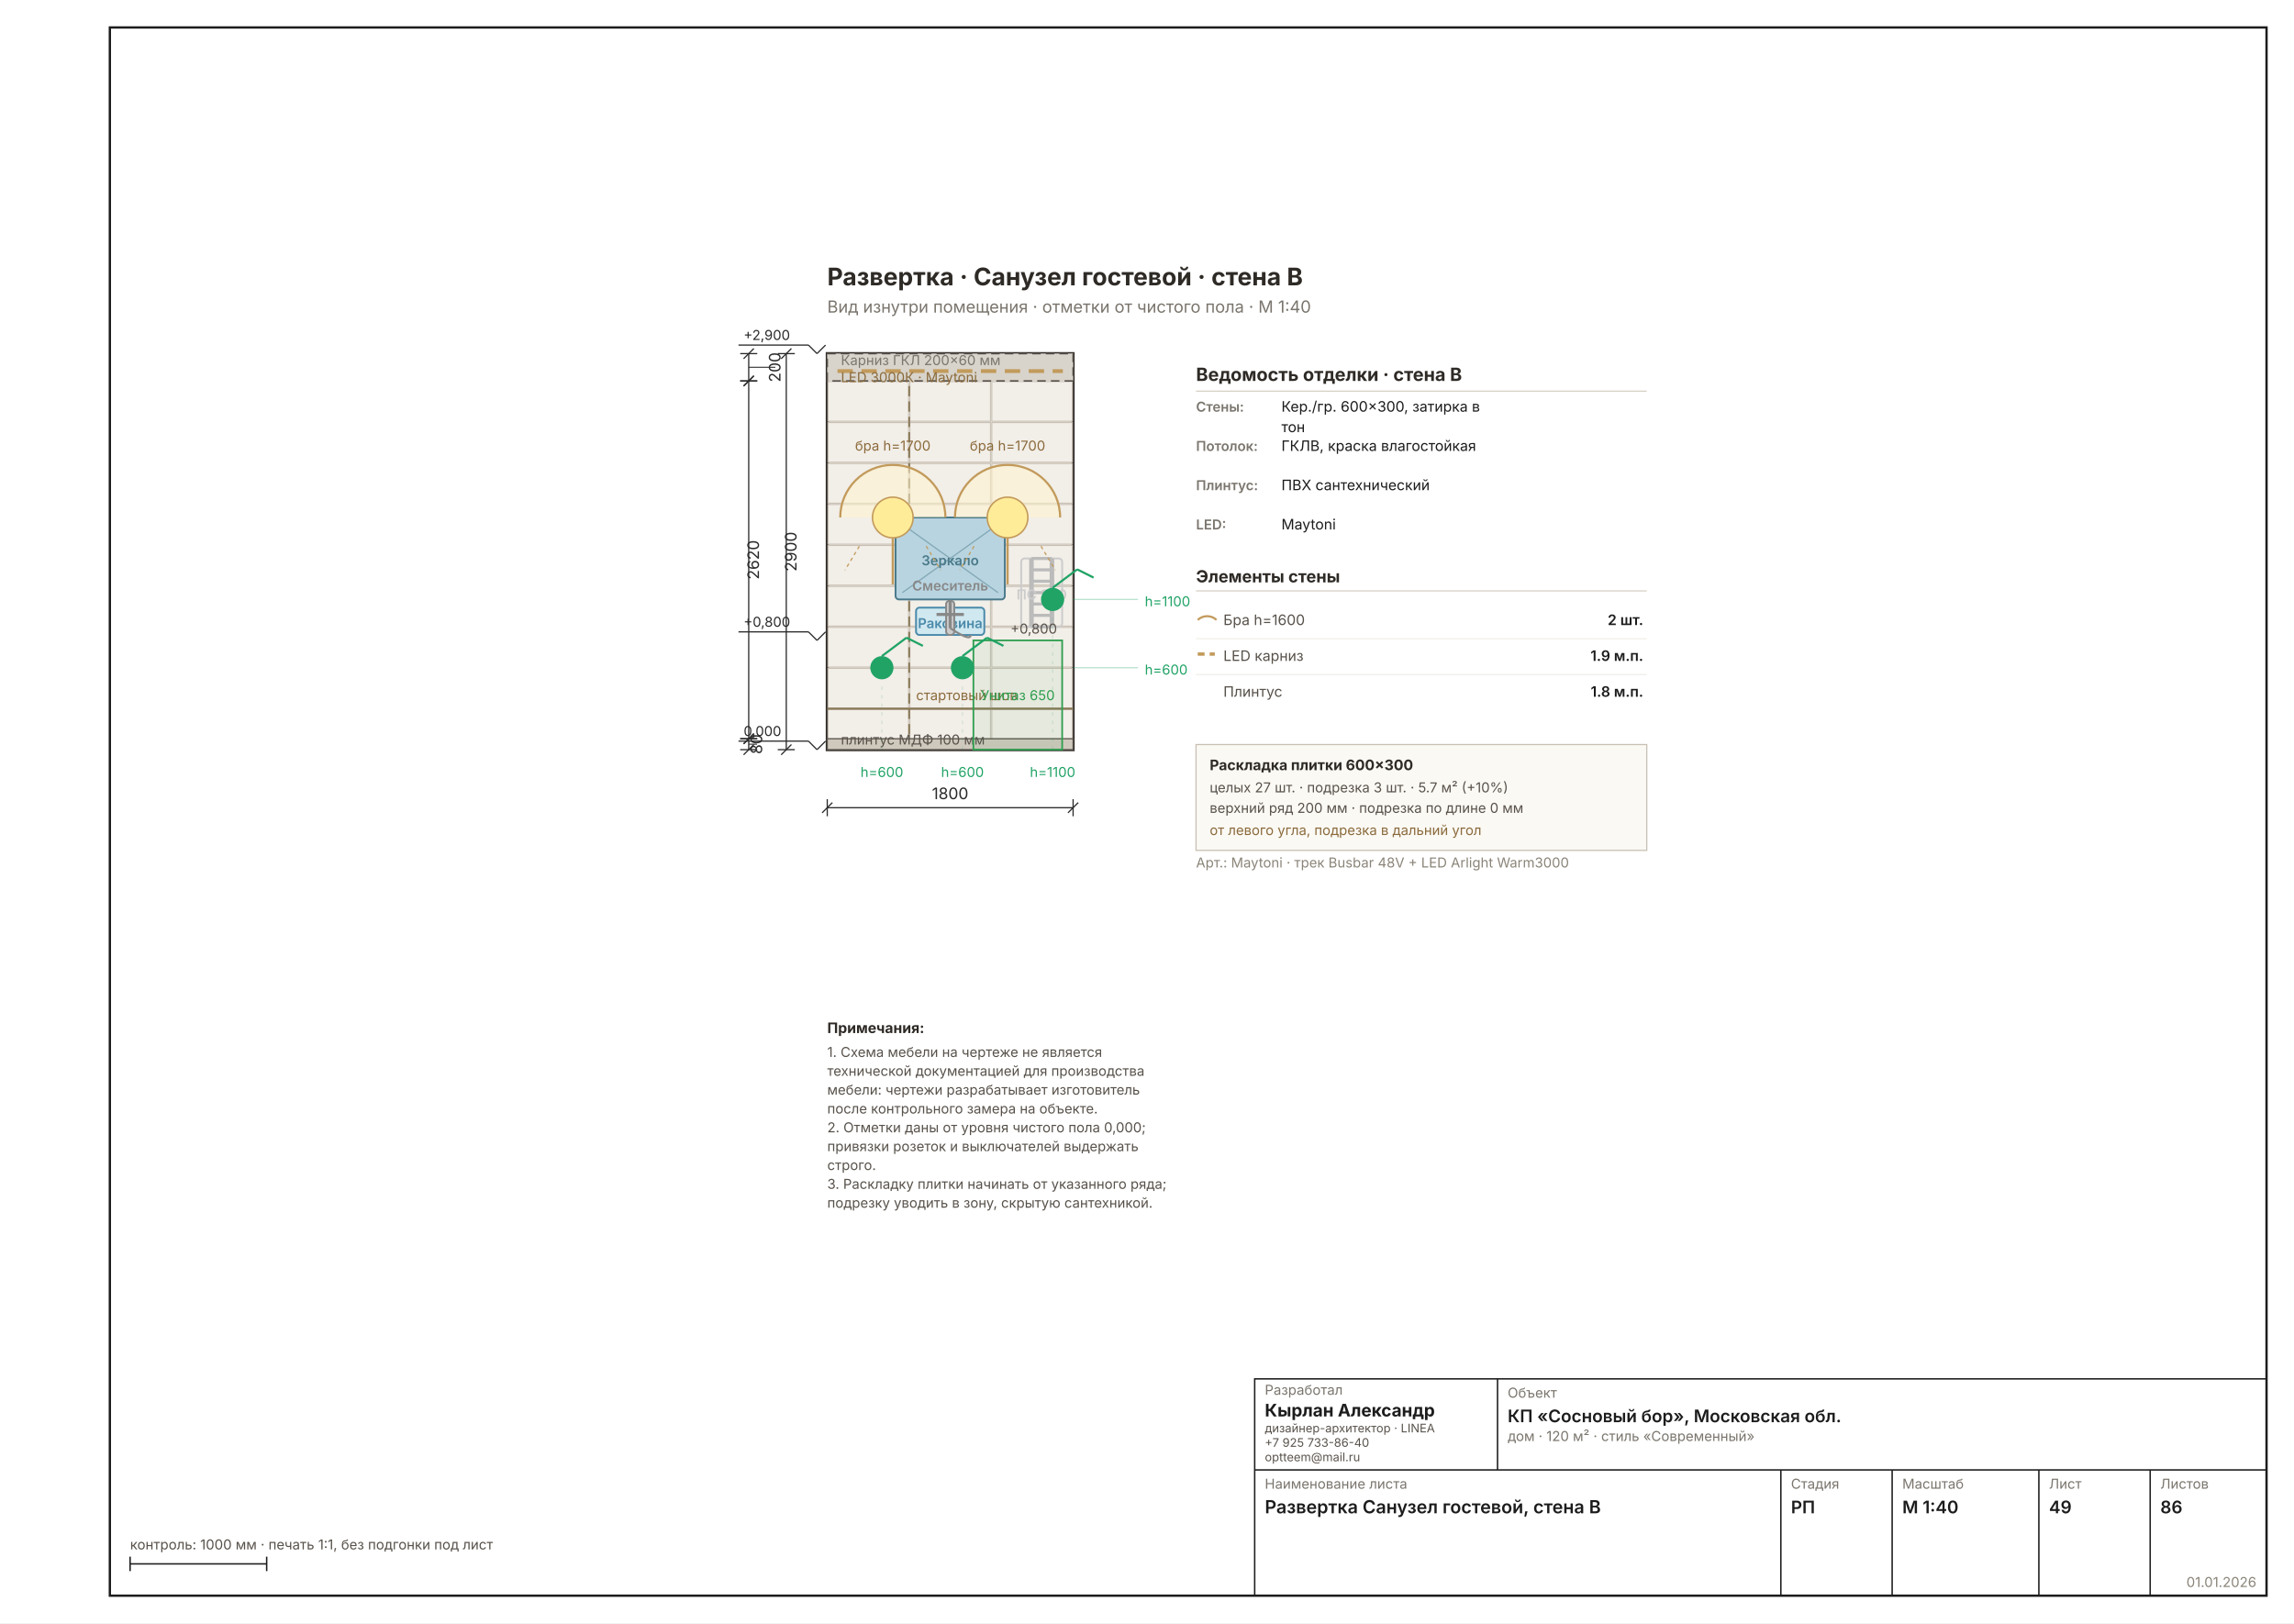
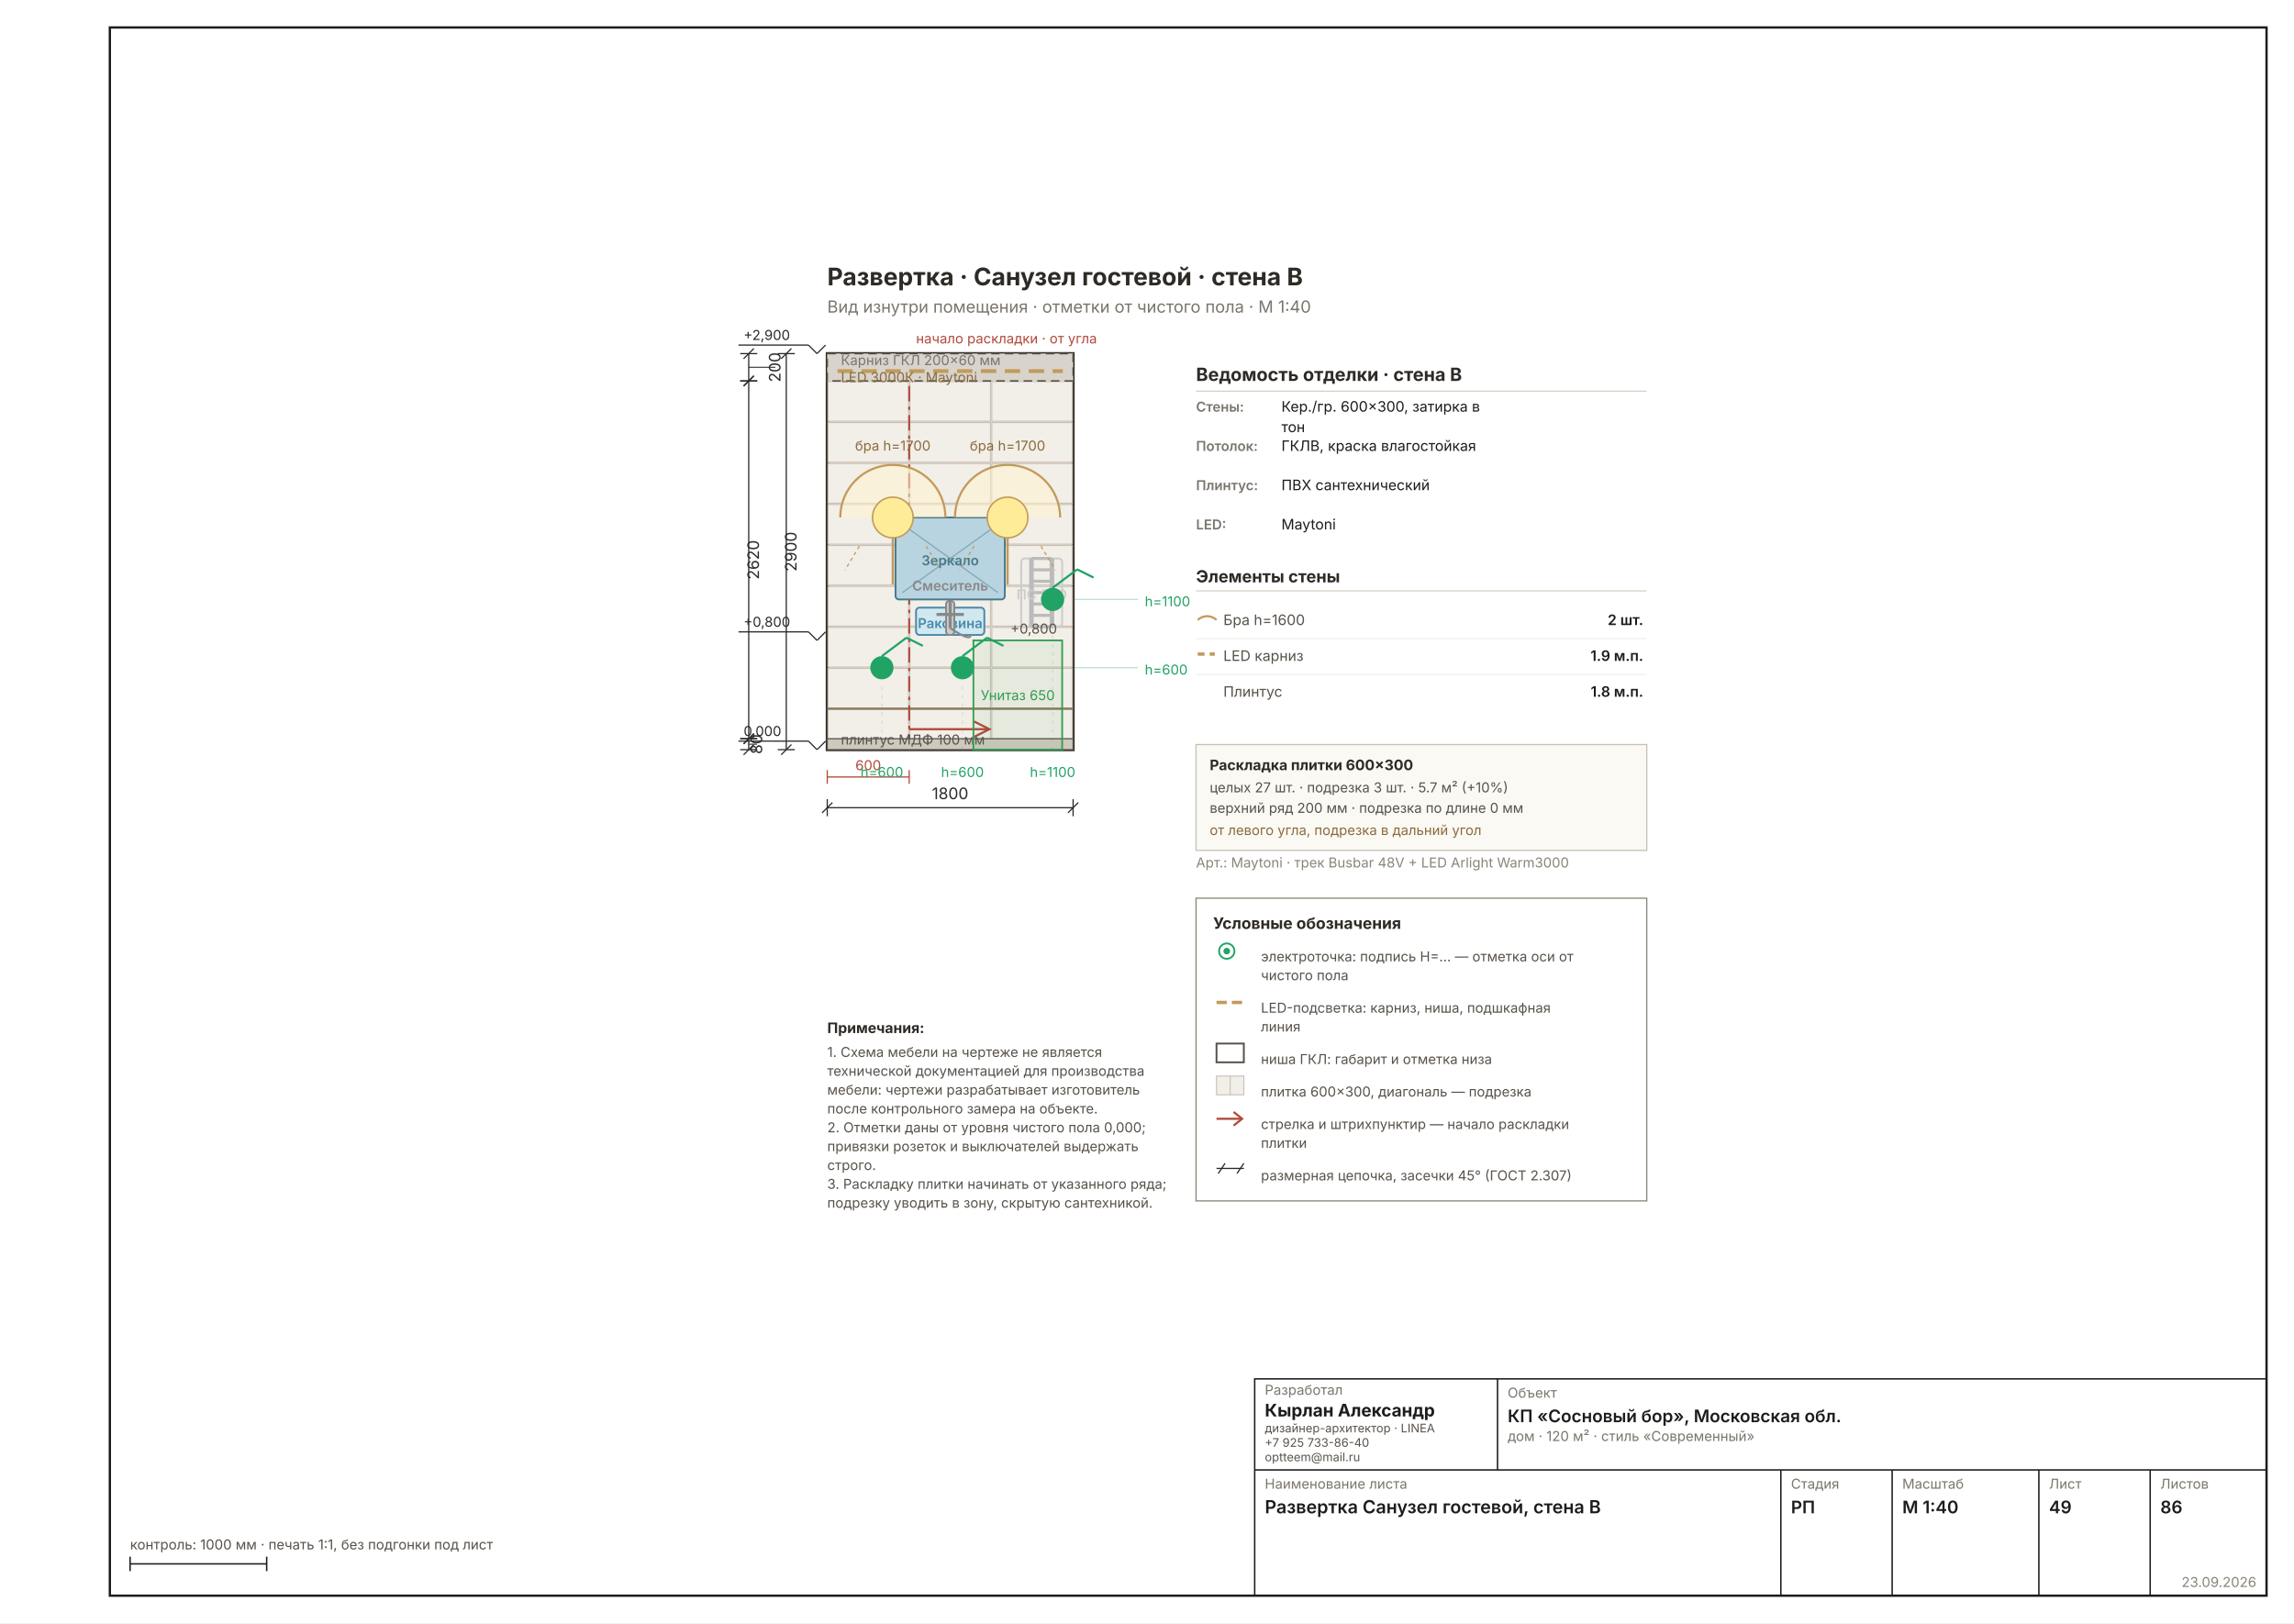
<svg xmlns="http://www.w3.org/2000/svg" width="1587" height="1123" viewBox="0 0 1587 1123" font-family="Inter, &quot;Helvetica Neue&quot;, Arial, sans-serif" data-sheet="elevation" data-scale="1:40">
  <rect width="1587" height="1123" fill="#FFFFFF" />
  <rect x="76" y="19" width="1492" height="1085" fill="none" stroke="#1C1C1C" stroke-width="1.6" />
  <g transform="translate(466.0007 138.3563) scale(1.1811)">
    <rect x="90" y="90" width="144" height="232" fill="#E9E4DB" stroke="#2E2A26" stroke-width="1.78" />
    <rect x="90.4" y="298.4" width="47.2" height="23.2" fill="#F2EEE8" stroke="#C8C0B4" stroke-width="0.58" />
    <rect x="138.4" y="298.4" width="47.2" height="23.2" fill="#F2EEE8" stroke="#C8C0B4" stroke-width="0.58" />
    <rect x="186.4" y="298.4" width="47.2" height="23.2" fill="#F2EEE8" stroke="#C8C0B4" stroke-width="0.58" />
    <rect x="90.4" y="274.4" width="47.2" height="23.2" fill="#F2EEE8" stroke="#C8C0B4" stroke-width="0.58" />
    <rect x="138.4" y="274.4" width="47.2" height="23.2" fill="#F2EEE8" stroke="#C8C0B4" stroke-width="0.58" />
    <rect x="186.4" y="274.4" width="47.2" height="23.2" fill="#F2EEE8" stroke="#C8C0B4" stroke-width="0.58" />
    <rect x="90.4" y="250.4" width="47.2" height="23.2" fill="#F2EEE8" stroke="#C8C0B4" stroke-width="0.58" />
    <rect x="138.4" y="250.4" width="47.2" height="23.2" fill="#F2EEE8" stroke="#C8C0B4" stroke-width="0.58" />
    <rect x="186.4" y="250.4" width="47.2" height="23.2" fill="#F2EEE8" stroke="#C8C0B4" stroke-width="0.58" />
    <rect x="90.4" y="226.4" width="47.2" height="23.2" fill="#F2EEE8" stroke="#C8C0B4" stroke-width="0.58" />
    <rect x="138.4" y="226.4" width="47.2" height="23.2" fill="#F2EEE8" stroke="#C8C0B4" stroke-width="0.58" />
    <rect x="186.4" y="226.4" width="47.2" height="23.2" fill="#F2EEE8" stroke="#C8C0B4" stroke-width="0.58" />
    <rect x="90.4" y="202.4" width="47.2" height="23.2" fill="#F2EEE8" stroke="#C8C0B4" stroke-width="0.58" />
    <rect x="138.4" y="202.4" width="47.2" height="23.2" fill="#F2EEE8" stroke="#C8C0B4" stroke-width="0.58" />
    <rect x="186.4" y="202.4" width="47.2" height="23.2" fill="#F2EEE8" stroke="#C8C0B4" stroke-width="0.58" />
    <rect x="90.4" y="178.4" width="47.2" height="23.2" fill="#F2EEE8" stroke="#C8C0B4" stroke-width="0.58" />
    <rect x="138.4" y="178.4" width="47.2" height="23.2" fill="#F2EEE8" stroke="#C8C0B4" stroke-width="0.58" />
    <rect x="186.4" y="178.4" width="47.2" height="23.2" fill="#F2EEE8" stroke="#C8C0B4" stroke-width="0.58" />
    <rect x="90.4" y="154.4" width="47.2" height="23.2" fill="#F2EEE8" stroke="#C8C0B4" stroke-width="0.58" />
    <rect x="138.4" y="154.4" width="47.2" height="23.2" fill="#F2EEE8" stroke="#C8C0B4" stroke-width="0.58" />
    <rect x="186.4" y="154.4" width="47.2" height="23.2" fill="#F2EEE8" stroke="#C8C0B4" stroke-width="0.58" />
    <rect x="90.4" y="130.4" width="47.2" height="23.2" fill="#F2EEE8" stroke="#C8C0B4" stroke-width="0.58" />
    <rect x="138.4" y="130.4" width="47.2" height="23.2" fill="#F2EEE8" stroke="#C8C0B4" stroke-width="0.58" />
    <rect x="186.4" y="130.4" width="47.2" height="23.2" fill="#F2EEE8" stroke="#C8C0B4" stroke-width="0.58" />
    <rect x="90.4" y="106.4" width="47.2" height="23.2" fill="#F2EEE8" stroke="#C8C0B4" stroke-width="0.58" />
    <rect x="138.4" y="106.4" width="47.2" height="23.2" fill="#F2EEE8" stroke="#C8C0B4" stroke-width="0.58" />
    <rect x="186.4" y="106.4" width="47.2" height="23.2" fill="#F2EEE8" stroke="#C8C0B4" stroke-width="0.58" />
    <rect x="90.4" y="90.4" width="47.2" height="15.2" fill="#EBE5DB" stroke="#C8C0B4" stroke-width="0.58" />
    <line x1="90" y1="106" x2="138" y2="90" stroke="#C0B6A6" stroke-width="0.58" />
    <rect x="138.4" y="90.4" width="47.2" height="15.2" fill="#EBE5DB" stroke="#C8C0B4" stroke-width="0.58" />
    <line x1="138" y1="106" x2="186" y2="90" stroke="#C0B6A6" stroke-width="0.58" />
    <rect x="186.4" y="90.4" width="47.2" height="15.2" fill="#EBE5DB" stroke="#C8C0B4" stroke-width="0.58" />
    <line x1="186" y1="106" x2="234" y2="90" stroke="#C0B6A6" stroke-width="0.58" />
    <line x1="90" y1="298" x2="234" y2="298" stroke="#8A7A5A" stroke-width="1.24" />
-     <line x1="138" y1="322" x2="138" y2="90" stroke="#8A7A5A" stroke-width="1.07" stroke-dasharray="6 3" />
-     <text x="142" y="293" font-size="8.00" fill="#8A6A3B">стартовый шов</text>
+     <line x1="138" y1="322" x2="138" y2="90" stroke="#B0483A" stroke-width="1.07" stroke-dasharray="9 3 2 3" />
+     <g stroke="#B0483A" stroke-width="1.24" fill="none">
+       <line x1="138" y1="310" x2="184" y2="310" />
+       <path d="M 176 305.5 L 185 310 L 176 314.5" />
+     </g>
+     <g stroke="#B0483A" stroke-width="0.71" fill="none">
+       <line x1="90" y1="338" x2="138" y2="338" />
+       <line x1="90" y1="334" x2="90" y2="342" />
+       <line x1="138" y1="334" x2="138" y2="342" />
+     </g>
+     <text x="114" y="334" font-size="8.00" text-anchor="middle" fill="#B0483A">600</text>
+     <text x="142" y="84" font-size="8.00" fill="#B0483A">начало раскладки · от угла</text>
    <rect x="90" y="90" width="144" height="16" fill="#D8D4CC" stroke="#57514A" stroke-width="0.89" stroke-dasharray="5 3" />
    <line x1="96" y1="100.24" x2="228" y2="100.24" stroke="#C29A5B" stroke-width="2.22" stroke-dasharray="9 5" />
    <text x="98" y="96.72" font-size="8.00" fill="#7A756D">Карниз ГКЛ 200×60 мм</text>
    <text x="98" y="106.72" font-size="8.00" fill="#8A6A3B">LED 3000К · Maytoni</text>
    <rect x="90" y="315.6" width="144" height="6.4" fill="#CFC9BD" stroke="#57514A" stroke-width="0.71" />
    <text x="98" y="319" font-size="8.00" fill="#57514A">плинтус МДФ 100 мм</text>
    <rect x="175.6" y="258" width="52" height="64" fill="#2E9E4F0F" stroke="#2E9E4F" stroke-width="0.98" />
    <rect x="130" y="186" width="64" height="48" fill="#B8D4E0" stroke="#4A7A8A" stroke-width="1.07" rx="2" />
    <line x1="134" y1="190" x2="190" y2="230" stroke="#4A7A8A" stroke-width="0.71" opacity="0.5" />
    <line x1="190" y1="190" x2="134" y2="230" stroke="#4A7A8A" stroke-width="0.71" opacity="0.5" />
    <text x="162" y="214" font-size="8.00" fill="#4A7A8A" text-anchor="middle" font-weight="600">Зеркало</text>
    <rect x="142" y="238.8" width="40" height="16" fill="#D0E8F0" stroke="#4A8AAA" stroke-width="1.07" rx="2" />
    <text x="162" y="250.8" font-size="8.00" fill="#4A8AAA" text-anchor="middle" font-weight="600">Раковина</text>
    <rect x="159.6" y="234.8" width="4.8" height="20" fill="#CCC" stroke="#888" stroke-width="1.07" rx="2" />
    <line x1="154" y1="242.8" x2="170" y2="242.8" stroke="#888" stroke-width="1.78" />
    <line x1="162" y1="234.8" x2="162" y2="250.8" stroke="#888" stroke-width="1.78" />
    <path d="M 162 250.8 Q 174 258.8 174 254.8" fill="none" stroke="#888" stroke-width="1.24" />
    <text x="162" y="228.8" font-size="8.00" fill="#888" text-anchor="middle" font-weight="600">Смеситель</text>
    <rect x="203.6" y="210" width="24" height="40" fill="none" stroke="#CCC" stroke-width="1.07" rx="2" />
    <line x1="209.6" y1="210" x2="209.6" y2="250" stroke="#BBBBBB" stroke-width="2.67" />
    <line x1="221.6" y1="210" x2="221.6" y2="250" stroke="#BBBBBB" stroke-width="2.67" />
    <line x1="209.6" y1="210" x2="221.6" y2="210" stroke="#BBBBBB" stroke-width="1.78" />
    <line x1="209.6" y1="216.667" x2="221.6" y2="216.667" stroke="#BBBBBB" stroke-width="1.78" />
    <line x1="209.6" y1="223.333" x2="221.6" y2="223.333" stroke="#BBBBBB" stroke-width="1.78" />
    <line x1="209.6" y1="230" x2="221.6" y2="230" stroke="#BBBBBB" stroke-width="1.78" />
    <line x1="209.6" y1="236.667" x2="221.6" y2="236.667" stroke="#BBBBBB" stroke-width="1.78" />
    <line x1="209.6" y1="243.333" x2="221.6" y2="243.333" stroke="#BBBBBB" stroke-width="1.78" />
    <line x1="209.6" y1="250" x2="221.6" y2="250" stroke="#BBBBBB" stroke-width="1.78" />
    <text x="215.6" y="234" font-size="8.00" fill="#CCC" text-anchor="middle" font-weight="600">ПС 300</text>
    <g data-el="level" stroke="#2A2A2A" stroke-width="0.71" fill="none">
      <line x1="79" y1="317" x2="84" y2="322" />
      <line x1="84" y1="322" x2="89" y2="317" />
      <line x1="79" y1="317" x2="38" y2="317" />
    </g>
    <text x="41" y="314" font-size="8.00" fill="#2A2A2A" text-anchor="start">0,000</text>
    <g data-el="level" stroke="#2A2A2A" stroke-width="0.71" fill="none">
      <line x1="79" y1="253" x2="84" y2="258" />
      <line x1="84" y1="258" x2="89" y2="253" />
      <line x1="79" y1="253" x2="38" y2="253" />
    </g>
    <text x="41" y="250" font-size="8.00" fill="#2A2A2A" text-anchor="start">+0,800</text>
    <g data-el="level" stroke="#2A2A2A" stroke-width="0.71" fill="none">
      <line x1="79" y1="85" x2="84" y2="90" />
      <line x1="84" y1="90" x2="89" y2="85" />
      <line x1="79" y1="85" x2="38" y2="85" />
    </g>
    <text x="41" y="82" font-size="8.00" fill="#2A2A2A" text-anchor="start">+2,900</text>
    <text x="201.6" y="293" font-size="8.00" fill="#2E9E4F" text-anchor="middle">Унитаз 650</text>
    <text x="224.6" y="254" font-size="8.00" fill="#57514A" text-anchor="end">+0,800</text>
    <path d="M 97.6 186 A 30.8 30.8 0 0 1 159.2 186" fill="#FFF3CC88" stroke="#C29A5B" stroke-width="1.24" />
    <circle cx="128.4" cy="186" r="11.9" fill="#FFEC99" stroke="#C29A5B" stroke-width="0.89" />
    <line x1="128.4" y1="197.9" x2="128.4" y2="225.2" stroke="#C29A5B" stroke-width="1.33" />
    <line x1="108.8" y1="202.8" x2="100.4" y2="216.8" stroke="#C29A5B" stroke-width="0.71" stroke-dasharray="2 2" />
    <line x1="148" y1="202.8" x2="156.4" y2="216.8" stroke="#C29A5B" stroke-width="0.71" stroke-dasharray="2 2" />
    <text x="128.4" y="146.8" font-size="8.00" fill="#8A6A3B" text-anchor="middle">бра h=1700</text>
    <path d="M 164.8 186 A 30.8 30.8 0 0 1 226.4 186" fill="#FFF3CC88" stroke="#C29A5B" stroke-width="1.24" />
    <circle cx="195.6" cy="186" r="11.9" fill="#FFEC99" stroke="#C29A5B" stroke-width="0.89" />
    <line x1="195.6" y1="197.9" x2="195.6" y2="225.2" stroke="#C29A5B" stroke-width="1.33" />
    <line x1="176" y1="202.8" x2="167.6" y2="216.8" stroke="#C29A5B" stroke-width="0.71" stroke-dasharray="2 2" />
    <line x1="215.2" y1="202.8" x2="223.6" y2="216.8" stroke="#C29A5B" stroke-width="0.71" stroke-dasharray="2 2" />
    <text x="195.6" y="146.8" font-size="8.00" fill="#8A6A3B" text-anchor="middle">бра h=1700</text>
    <circle cx="222" cy="234" r="6.8" fill="#21A366" />
    <line x1="222" y1="227.2" x2="236.4" y2="216.4" stroke="#21A366" stroke-width="1.24" />
    <line x1="236.4" y1="216.4" x2="246" y2="221.2" stroke="#21A366" stroke-width="1.24" />
    <line x1="222" y1="322" x2="222" y2="243" stroke="#21A36630" stroke-width="0.58" stroke-dasharray="2 3" />
    <circle cx="122" cy="274" r="6.8" fill="#21A366" />
    <line x1="122" y1="267.2" x2="136.4" y2="256.4" stroke="#21A366" stroke-width="1.24" />
    <line x1="136.4" y1="256.4" x2="146" y2="261.2" stroke="#21A366" stroke-width="1.24" />
    <line x1="122" y1="322" x2="122" y2="283" stroke="#21A36630" stroke-width="0.58" stroke-dasharray="2 3" />
    <circle cx="169.2" cy="274" r="6.8" fill="#21A366" />
    <line x1="169.2" y1="267.2" x2="183.6" y2="256.4" stroke="#21A366" stroke-width="1.24" />
    <line x1="183.6" y1="256.4" x2="193.2" y2="261.2" stroke="#21A366" stroke-width="1.24" />
    <line x1="169.2" y1="322" x2="169.2" y2="283" stroke="#21A36630" stroke-width="0.58" stroke-dasharray="2 3" />
    <text x="122" y="338" font-size="8.00" fill="#21A366" text-anchor="middle">h=600</text>
    <text x="169.2" y="338" font-size="8.00" fill="#21A366" text-anchor="middle">h=600</text>
    <text x="222" y="338" font-size="8.00" fill="#21A366" text-anchor="middle">h=1100</text>
    <line x1="234" y1="274" x2="272" y2="274" stroke="#21A36650" stroke-width="0.71" />
    <text x="276" y="278" font-size="8.00" fill="#21A366">h=600</text>
    <line x1="234" y1="234" x2="272" y2="234" stroke="#21A36650" stroke-width="0.71" />
    <text x="276" y="238" font-size="8.00" fill="#21A366">h=1100</text>
    <g data-el="chain">
      <g data-el="dim" stroke="#2A2A2A" stroke-width="0.71" fill="none">
        <line x1="90" y1="356" x2="234" y2="356" />
        <line x1="90" y1="351" x2="90" y2="361" />
        <line x1="234" y1="351" x2="234" y2="361" />
        <line x1="87" y1="359" x2="93" y2="353" />
        <line x1="231" y1="359" x2="237" y2="353" />
      </g>
      <text x="162" y="351" font-size="9.33" fill="#2A2A2A" text-anchor="middle">1800</text>
    </g>
    <g data-el="chain">
      <g data-el="dim" stroke="#2A2A2A" stroke-width="0.71" fill="none">
        <line x1="44" y1="90" x2="44" y2="106" />
        <line x1="39" y1="90" x2="49" y2="90" />
        <line x1="39" y1="106" x2="49" y2="106" />
        <line x1="41" y1="93" x2="47" y2="87" />
        <line x1="41" y1="109" x2="47" y2="103" />
        <line x1="44" y1="98" x2="59.602" y2="98" stroke-width="0.58" />
      </g>
      <text x="62.602" y="98" font-size="9.33" fill="#2A2A2A" transform="rotate(-90 62.6016 98)" text-anchor="middle">200</text>
      <g data-el="dim" stroke="#2A2A2A" stroke-width="0.71" fill="none">
        <line x1="44" y1="106" x2="44" y2="315.6" />
        <line x1="39" y1="106" x2="49" y2="106" />
        <line x1="39" y1="315.6" x2="49" y2="315.6" />
        <line x1="41" y1="109" x2="47" y2="103" />
        <line x1="41" y1="318.6" x2="47" y2="312.6" />
      </g>
      <text x="50" y="210.8" font-size="9.33" fill="#2A2A2A" transform="rotate(-90 50 210.8)" text-anchor="middle">2620</text>
      <g data-el="dim" stroke="#2A2A2A" stroke-width="0.71" fill="none">
        <line x1="44" y1="315.6" x2="44" y2="322" />
        <line x1="39" y1="315.6" x2="49" y2="315.6" />
        <line x1="39" y1="322" x2="49" y2="322" />
        <line x1="41" y1="318.6" x2="47" y2="312.6" />
        <line x1="41" y1="325" x2="47" y2="319" />
        <line x1="44" y1="318.8" x2="48.867" y2="318.8" stroke-width="0.58" />
      </g>
      <text x="51.867" y="318.8" font-size="9.33" fill="#2A2A2A" transform="rotate(-90 51.8669 318.8)" text-anchor="middle">80</text>
      <g data-el="dim" stroke="#2A2A2A" stroke-width="0.71" fill="none">
        <line x1="66" y1="90" x2="66" y2="322" />
        <line x1="61" y1="90" x2="71" y2="90" />
        <line x1="61" y1="322" x2="71" y2="322" />
        <line x1="63" y1="93" x2="69" y2="87" />
        <line x1="63" y1="325" x2="69" y2="319" />
      </g>
      <text x="72" y="206" font-size="9.33" fill="#2A2A2A" transform="rotate(-90 72 206)" text-anchor="middle">2900</text>
    </g>
    <text x="306" y="106" font-size="10.67" font-weight="700" fill="#2E2A26">Ведомость отделки · стена B</text>
    <line x1="306" y1="112" x2="570" y2="112" stroke="#D8D2C6" stroke-width="0.71" />
    <text x="306" y="124" font-size="8.00" font-weight="600" fill="#7A756D">Стены:</text>
    <text x="356" y="124" font-size="8.45" fill="#1C1C1C">Кер./гр. 600×300, затирка в</text>
    <text x="356" y="136" font-size="8.45" fill="#1C1C1C">тон</text>
    <text x="306" y="147" font-size="8.00" font-weight="600" fill="#7A756D">Потолок:</text>
    <text x="356" y="147" font-size="8.45" fill="#1C1C1C">ГКЛВ, краска влагостойкая</text>
    <text x="306" y="170" font-size="8.00" font-weight="600" fill="#7A756D">Плинтус:</text>
    <text x="356" y="170" font-size="8.45" fill="#1C1C1C">ПВХ сантехнический</text>
    <text x="306" y="193" font-size="8.00" font-weight="600" fill="#7A756D">LED:</text>
    <text x="356" y="193" font-size="8.45" fill="#1C1C1C">Maytoni</text>
    <text x="306" y="224" font-size="9.78" font-weight="700" fill="#2E2A26">Элементы стены</text>
    <line x1="306" y1="229" x2="570" y2="229" stroke="#D8D2C6" stroke-width="0.71" />
    <path d="M 307 246 A 8 8 0 0 1 318 246" fill="none" stroke="#C29A5B" stroke-width="1.24" />
    <text x="322" y="249" font-size="8.45" fill="#57514A">Бра h=1600</text>
    <text x="568" y="249" font-size="8.45" font-weight="600" fill="#1C1C1C" text-anchor="end">2 шт.</text>
    <line x1="306" y1="257" x2="570" y2="257" stroke="#EDEBE4" stroke-width="0.58" />
    <line x1="307" y1="266" x2="317" y2="266" stroke="#C29A5B" stroke-width="1.96" stroke-dasharray="4 3" />
    <text x="322" y="270" font-size="8.45" fill="#57514A">LED карниз</text>
    <text x="568" y="270" font-size="8.45" font-weight="600" fill="#1C1C1C" text-anchor="end">1.9 м.п.</text>
    <line x1="306" y1="278" x2="570" y2="278" stroke="#EDEBE4" stroke-width="0.58" />
    <text x="322" y="291" font-size="8.45" fill="#57514A">Плинтус</text>
    <text x="568" y="291" font-size="8.45" font-weight="600" fill="#1C1C1C" text-anchor="end">1.8 м.п.</text>
    <rect x="306" y="319" width="264" height="62" fill="#FBF9F4" stroke="#C8C0B4" stroke-width="0.71" />
    <text x="314" y="334" font-size="8.45" font-weight="700" fill="#2E2A26">Раскладка плитки 600×300</text>
    <text x="314" y="347" font-size="8.00" fill="#57514A">целых 27 шт. · подрезка 3 шт. · 5.7 м² (+10%)</text>
    <text x="314" y="359" font-size="8.00" fill="#57514A">верхний ряд 200 мм · подрезка по длине 0 мм</text>
    <text x="314" y="372" font-size="8.00" fill="#8A6A3B">от левого угла, подрезка в дальний угол</text>
    <text x="306" y="391" font-size="8.00" fill="#8A8478">Арт.: Maytoni · трек Busbar 48V + LED Arlight Warm3000</text>
+     <g data-el="legend">
+       <rect x="306" y="409" width="264" height="177.335" fill="none" stroke="#8A8478" stroke-width="0.71" />
+       <text x="316" y="427" font-size="9.33" font-weight="700" fill="#2E2A26">Условные обозначения</text>
+       <g stroke="#21A366" stroke-width="1.07" fill="none">
+         <circle cx="324" cy="440" r="4.5" />
+         <circle cx="324" cy="440" r="1.4" fill="#21A366" />
+       </g>
+       <text x="344" y="446" font-size="8.00" fill="#57514A">электроточка: подпись Н=… — отметка оси от</text>
+       <text x="344" y="457.037" font-size="8.00" fill="#57514A">чистого пола</text>
+       <line x1="318" y1="470.074" x2="334" y2="470.074" stroke="#C29A5B" stroke-width="1.96" stroke-dasharray="6 3" />
+       <text x="344" y="476.074" font-size="8.00" fill="#57514A">LED-подсветка: карниз, ниша, подшкафная</text>
+       <text x="344" y="487.112" font-size="8.00" fill="#57514A">линия</text>
+       <rect x="318" y="494.149" width="16" height="11" fill="none" stroke="#57514A" stroke-width="1.07" />
+       <text x="344" y="506.149" font-size="8.00" fill="#57514A">ниша ГКЛ: габарит и отметка низа</text>
+       <g>
+         <rect x="318" y="513.186" width="16" height="11" fill="#F2EEE8" stroke="#C8C0B4" stroke-width="0.58" />
+         <line x1="326" y1="513.186" x2="326" y2="524.186" stroke="#C8C0B4" stroke-width="0.58" />
+       </g>
+       <text x="344" y="525.186" font-size="8.00" fill="#57514A">плитка 600×300, диагональ — подрезка</text>
+       <g stroke="#B0483A" stroke-width="1.24" fill="none">
+         <line x1="318" y1="538.223" x2="332" y2="538.223" />
+         <path d="M 328 534.223 L 333 538.223 L 328 542.223" />
+       </g>
+       <text x="344" y="544.223" font-size="8.00" fill="#57514A">стрелка и штрихпунктир — начало раскладки</text>
+       <text x="344" y="555.261" font-size="8.00" fill="#57514A">плитки</text>
+       <g stroke="#2A2A2A" stroke-width="0.71" fill="none">
+         <line x1="318" y1="567.298" x2="334" y2="567.298" />
+         <line x1="319" y1="570.298" x2="323" y2="564.298" />
+         <line x1="330" y1="570.298" x2="334" y2="564.298" />
+       </g>
+       <text x="344" y="574.298" font-size="8.00" fill="#57514A">размерная цепочка, засечки 45° (ГОСТ 2.307)</text>
+     </g>
    <text x="90" y="50" font-size="14.22" font-weight="700" fill="#2E2A26">Развертка · Санузел гостевой · стена B</text>
    <text x="90" y="66" font-size="9.78" fill="#7A756D">Вид изнутри помещения · отметки от чистого пола · М 1:40</text>
    <g data-el="notes" />
    <text x="90" y="488" font-size="8.45" font-weight="700" fill="#2E2A26">Примечания:</text>
    <text x="90" y="502" font-size="8.00" fill="#57514A">1. Схема мебели на чертеже не является</text>
    <text x="90" y="513.037" font-size="8.00" fill="#57514A">    технической документацией для производства</text>
    <text x="90" y="524.074" font-size="8.00" fill="#57514A">    мебели: чертежи разрабатывает изготовитель</text>
    <text x="90" y="535.112" font-size="8.00" fill="#57514A">    после контрольного замера на объекте.</text>
    <text x="90" y="546.149" font-size="8.00" fill="#57514A">2. Отметки даны от уровня чистого пола 0,000;</text>
    <text x="90" y="557.186" font-size="8.00" fill="#57514A">    привязки розеток и выключателей выдержать</text>
    <text x="90" y="568.223" font-size="8.00" fill="#57514A">    строго.</text>
    <text x="90" y="579.261" font-size="8.00" fill="#57514A">3. Раскладку плитки начинать от указанного ряда;</text>
    <text x="90" y="590.298" font-size="8.00" fill="#57514A">    подрезку уводить в зону, скрытую сантехникой.</text>
  </g>
  <g data-el="stamp" stroke="#1C1C1C" stroke-width="1" fill="none">
    <rect x="868" y="954" width="700" height="150" />
    <line x1="868" y1="1017" x2="1568" y2="1017" />
    <line x1="1036" y1="954" x2="1036" y2="1017" />
    <line x1="1232" y1="1017" x2="1232" y2="1104" />
    <line x1="1309" y1="1017" x2="1309" y2="1104" />
    <line x1="1410.5" y1="1017" x2="1410.5" y2="1104" />
    <line x1="1487.5" y1="1017" x2="1487.5" y2="1104" />
  </g>
  <text x="875" y="965" font-size="9.5" fill="#7A756D">Разработал</text>
  <text x="875" y="980" font-size="12" font-weight="700" fill="#1C1C1C">Кырлан Александр</text>
  <text x="875" y="991" font-size="8.2" fill="#57514A">дизайнер-архитектор · LINEA</text>
  <text x="875" y="1001" font-size="8.2" fill="#57514A">+7 925 733-86-40</text>
  <text x="875" y="1011" font-size="8.2" fill="#57514A">optteem@mail.ru</text>
  <text x="1043" y="967" font-size="9.5" fill="#7A756D">Объект</text>
  <text x="1043" y="984" font-size="12" font-weight="600" fill="#1C1C1C">КП «Сосновый бор», Московская обл.</text>
  <text x="1043" y="997" font-size="9.5" fill="#7A756D">дом · 120 м² · стиль «Современный»</text>
  <text x="875" y="1030" font-size="9.5" fill="#7A756D">Наименование листа</text>
  <text x="875" y="1047" font-size="12.5" font-weight="600" fill="#1C1C1C">Развертка Санузел гостевой, стена B</text>
  <text x="1239" y="1030" font-size="9.5" fill="#7A756D">Стадия</text>
  <text x="1239" y="1047" font-size="12" font-weight="600" fill="#1C1C1C">РП</text>
  <text x="1316" y="1030" font-size="9.5" fill="#7A756D">Масштаб</text>
  <text x="1316" y="1047" font-size="12" font-weight="600" fill="#1C1C1C">М 1:40</text>
  <text x="1417.5" y="1030" font-size="9.5" fill="#7A756D">Лист</text>
  <text x="1417.5" y="1047" font-size="12" font-weight="600" fill="#1C1C1C">49</text>
  <text x="1494.5" y="1030" font-size="9.5" fill="#7A756D">Листов</text>
  <text x="1494.5" y="1047" font-size="12" font-weight="600" fill="#1C1C1C">86</text>
-   <text x="1561" y="1098" font-size="9.5" fill="#8A8478" text-anchor="end">01.01.2026</text>
+   <text x="1561" y="1098" font-size="9.5" fill="#8A8478" text-anchor="end">23.09.2026</text>
  <g stroke="#1C1C1C" stroke-width="1">
    <line x1="90" y1="1082" x2="184.488" y2="1082" />
    <line x1="90" y1="1077" x2="90" y2="1087" />
    <line x1="184.488" y1="1077" x2="184.488" y2="1087" />
  </g>
  <text x="90" y="1072" font-size="9.5" fill="#57514A">контроль: 1000 мм · печать 1:1, без подгонки под лист</text>
</svg>
